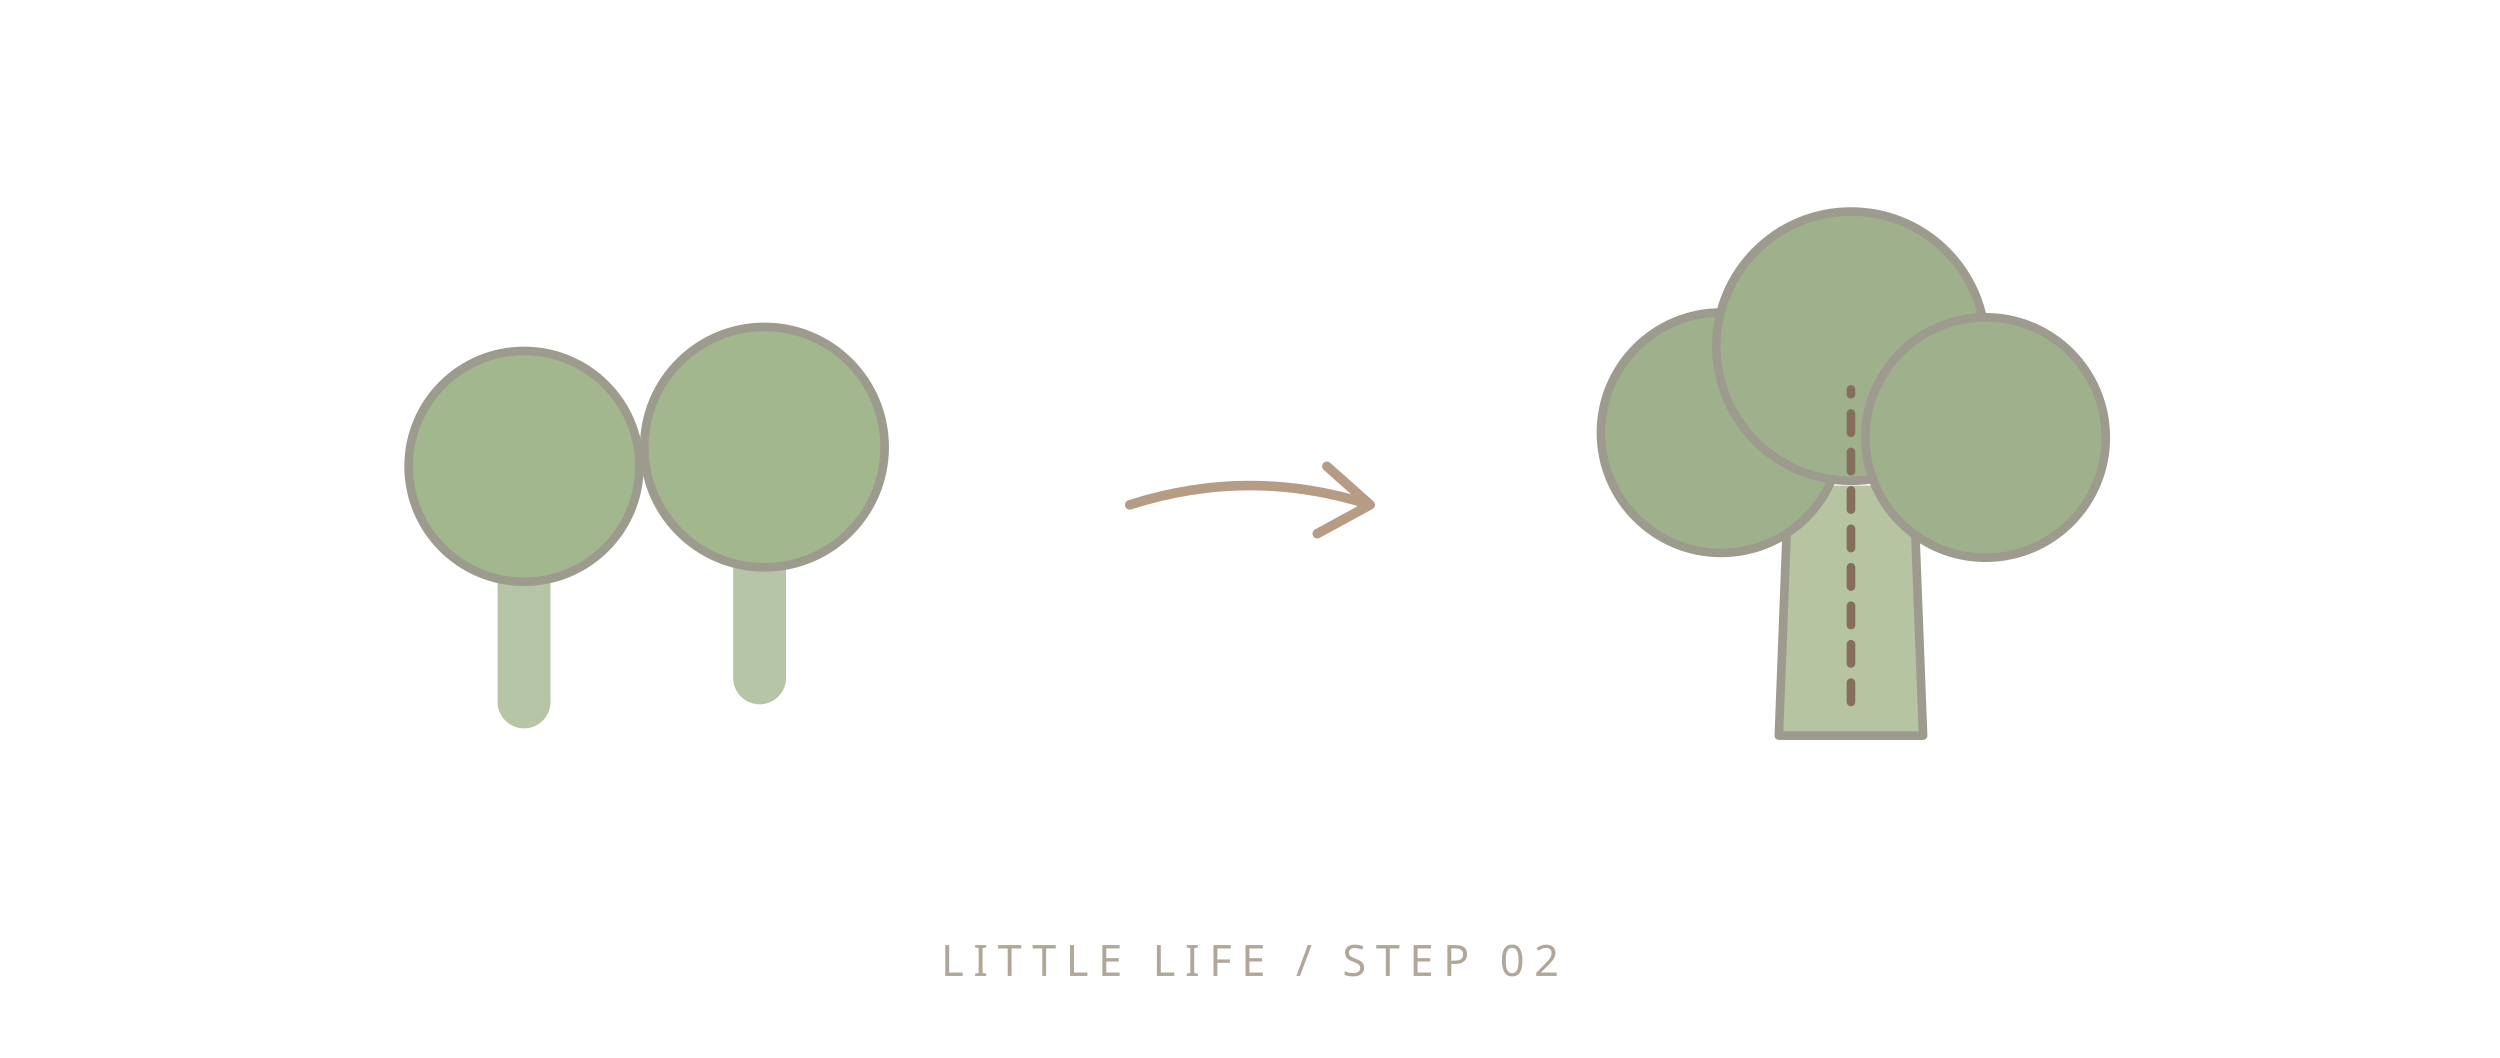
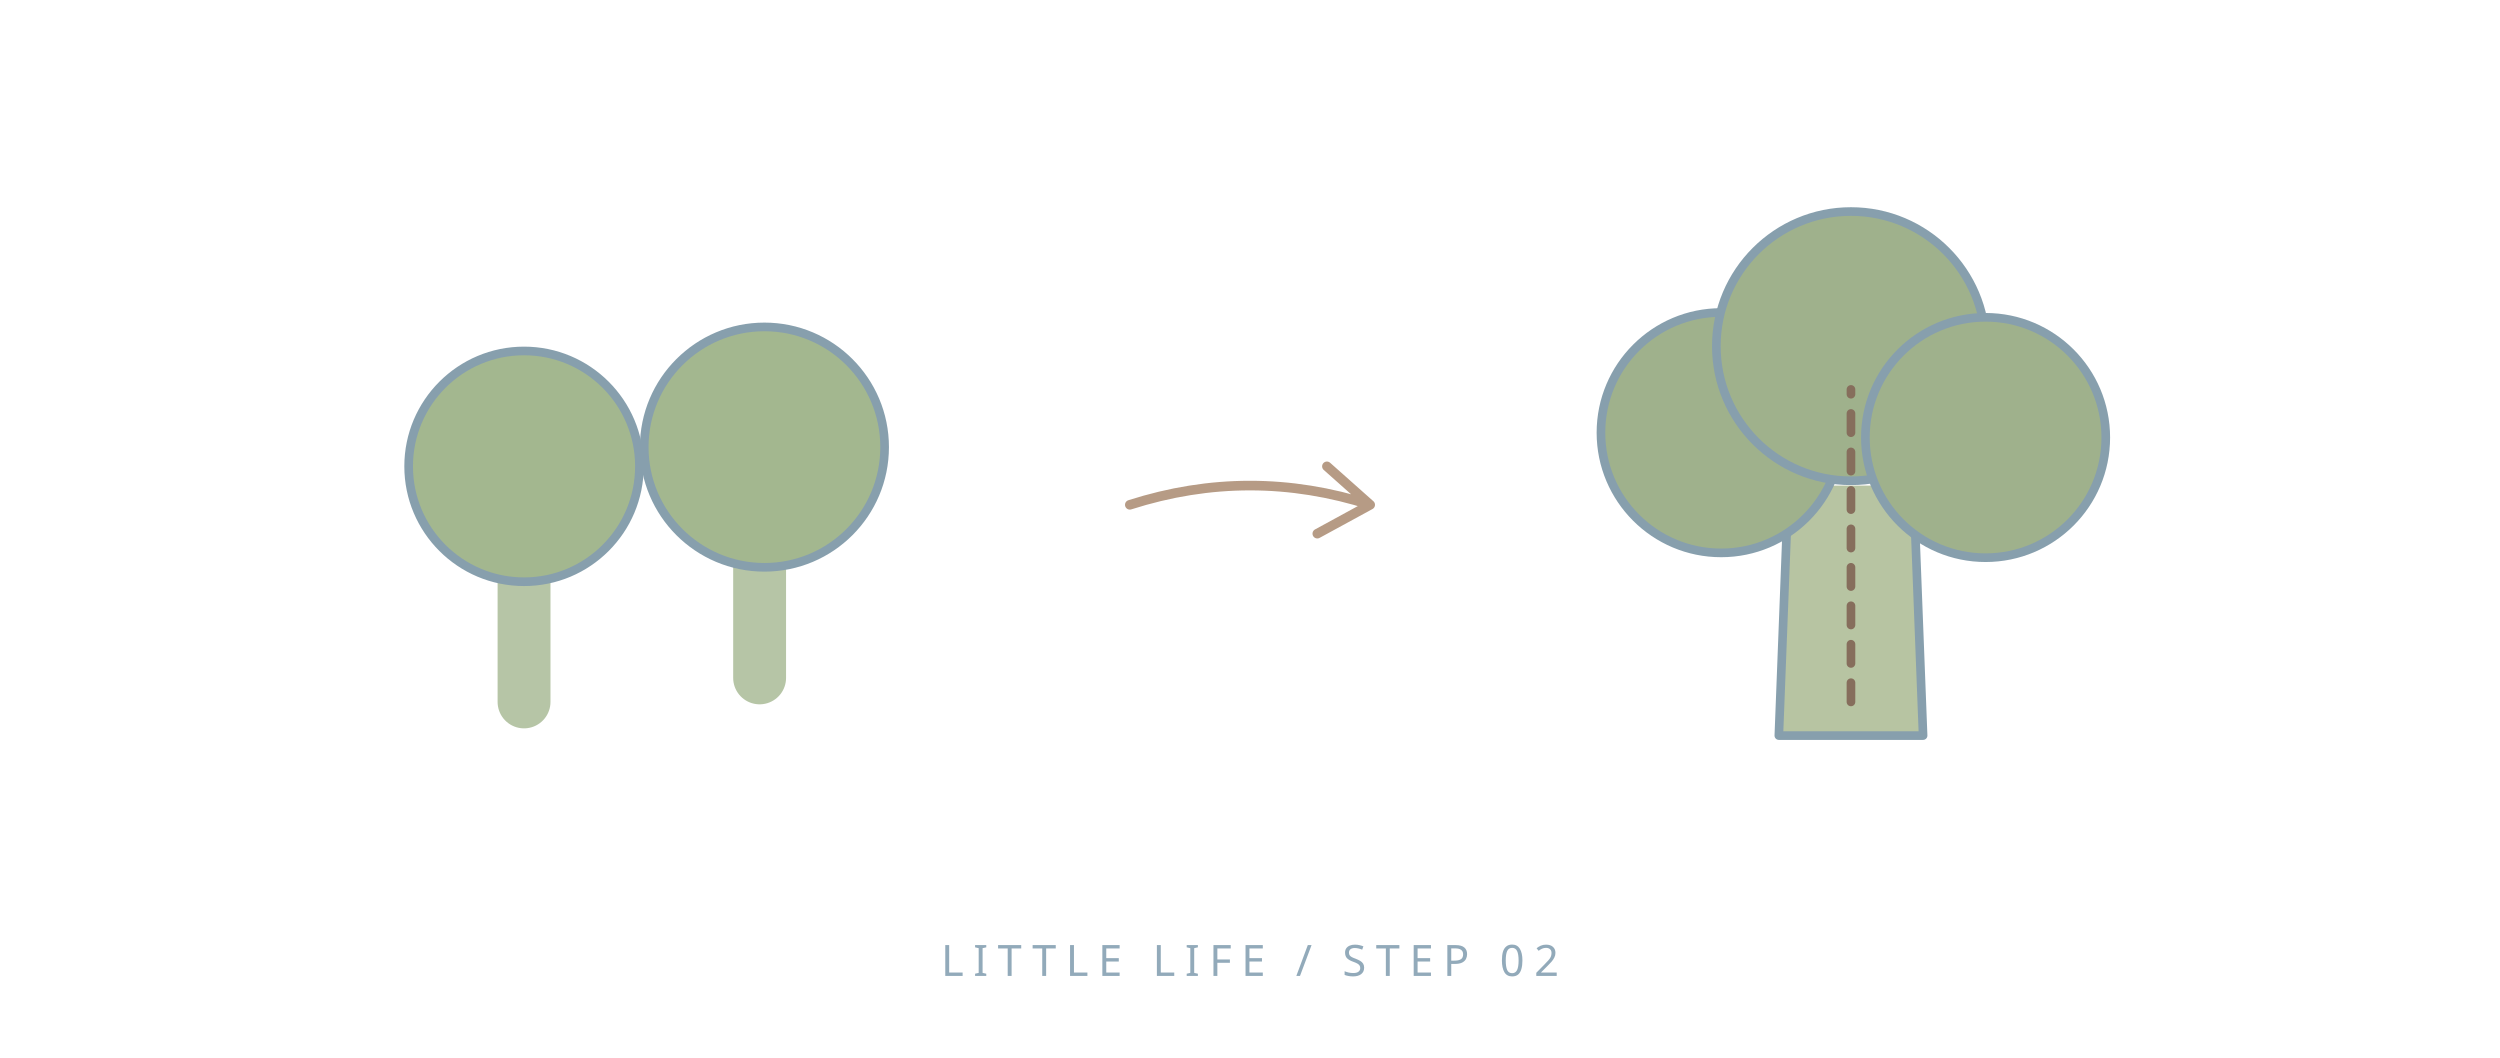
<svg xmlns="http://www.w3.org/2000/svg" viewBox="0 0 520 220">
-   <g fill="none" stroke="#9d9b8d" stroke-width="1.8" stroke-linecap="round" stroke-linejoin="round">
+   <g fill="none" stroke="#879fad" stroke-width="1.8" stroke-linecap="round" stroke-linejoin="round">
    <g transform="translate(135 106)">
      <path d="M-26 11v29m49-34v29" stroke-width="11" stroke="#b6c5a6" />
      <g fill="#a3b78f">
        <circle cx="-26" cy="-9" r="24" />
        <circle cx="24" cy="-13" r="25" />
      </g>
    </g>
    <path d="M235 105q25-8 50 0m-9-8 9 8-11 6" stroke="#b69b85" stroke-width="2" />
    <g transform="translate(385 106)">
      <path d="M-13-5l-2 52h30L13-5" fill="#b7c4a2" />
      <g fill="#9fb18c">
        <circle cx="-27" cy="-16" r="25" />
        <circle cy="-34" r="28" />
        <circle cx="28" cy="-15" r="25" />
      </g>
      <path d="M0 40V-25" stroke-dasharray="4 4" stroke="#866e5c" />
    </g>
  </g>
-   <style>text{font:12px sans-serif;fill:#85857a;stroke:none;text-anchor:middle}</style>
-   <text x="260" y="203" style="font-size:9px;letter-spacing:2px;fill:#b0a79a">LITTLE LIFE / STEP 02</text>
+   <style>text{font:12px sans-serif;fill:#7892a3;stroke:none;text-anchor:middle}</style>
+   <text x="260" y="203" style="font-size:9px;letter-spacing:2px;fill:#92aaba">LITTLE LIFE / STEP 02</text>
</svg>
